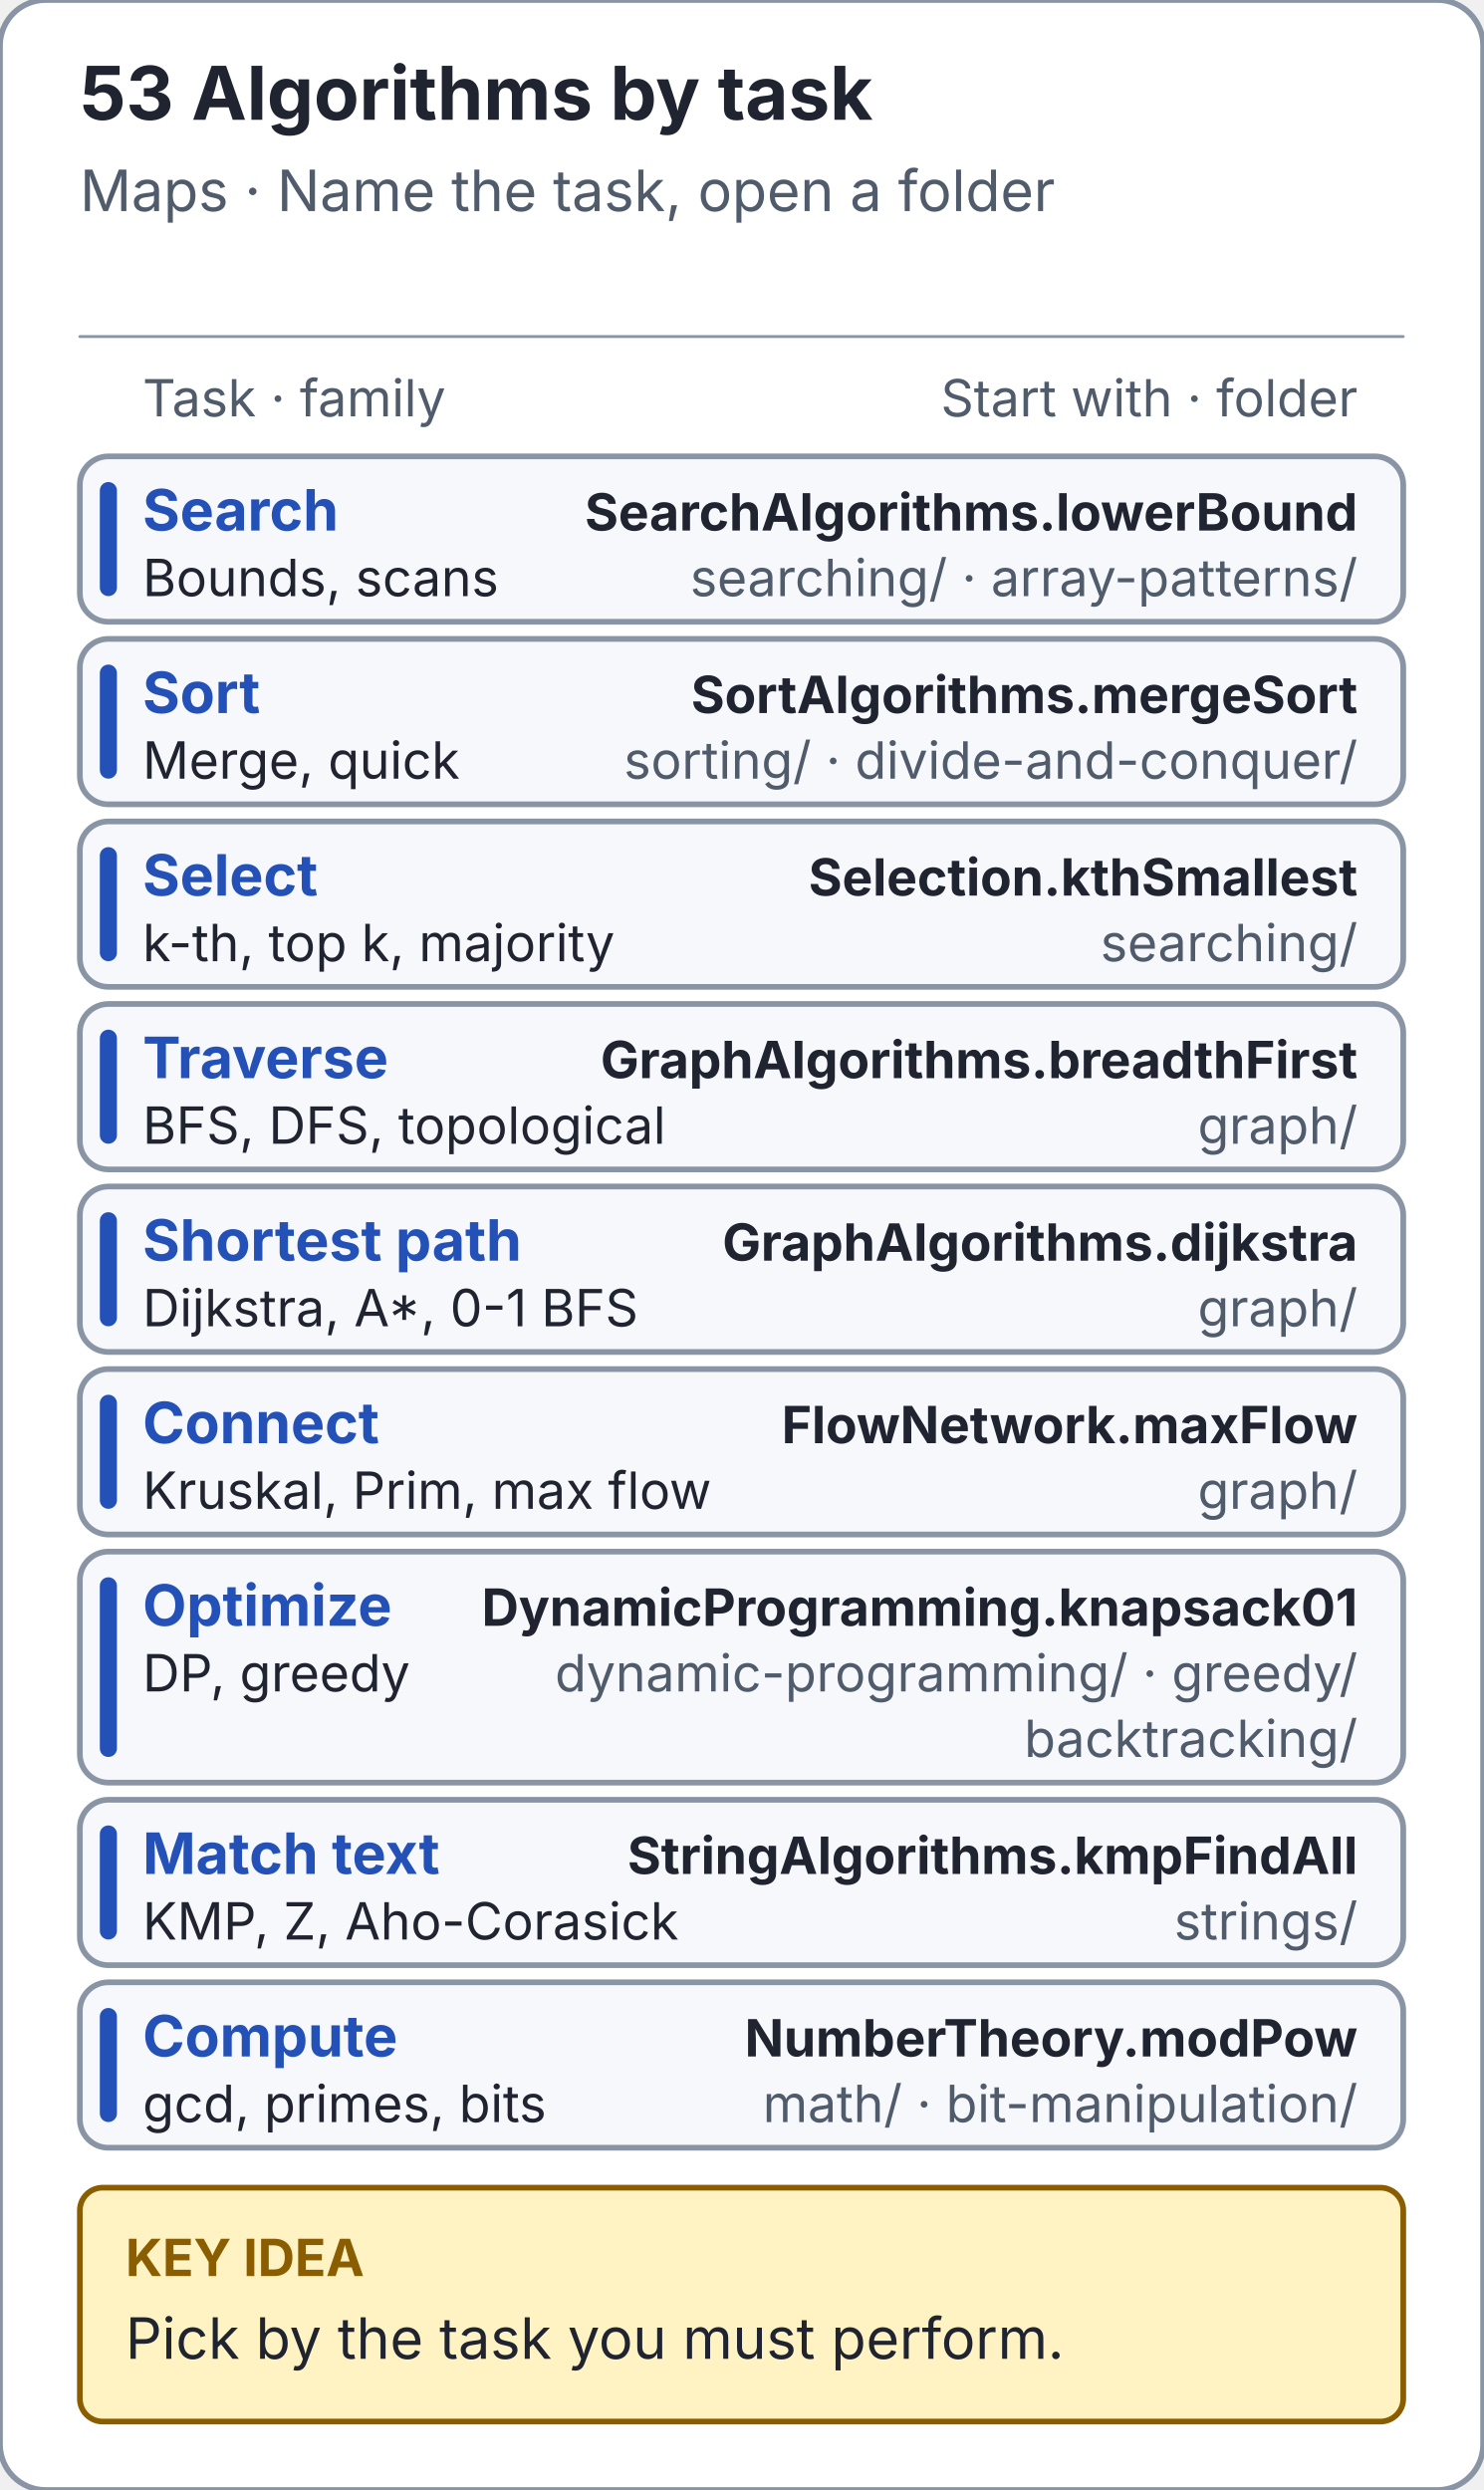
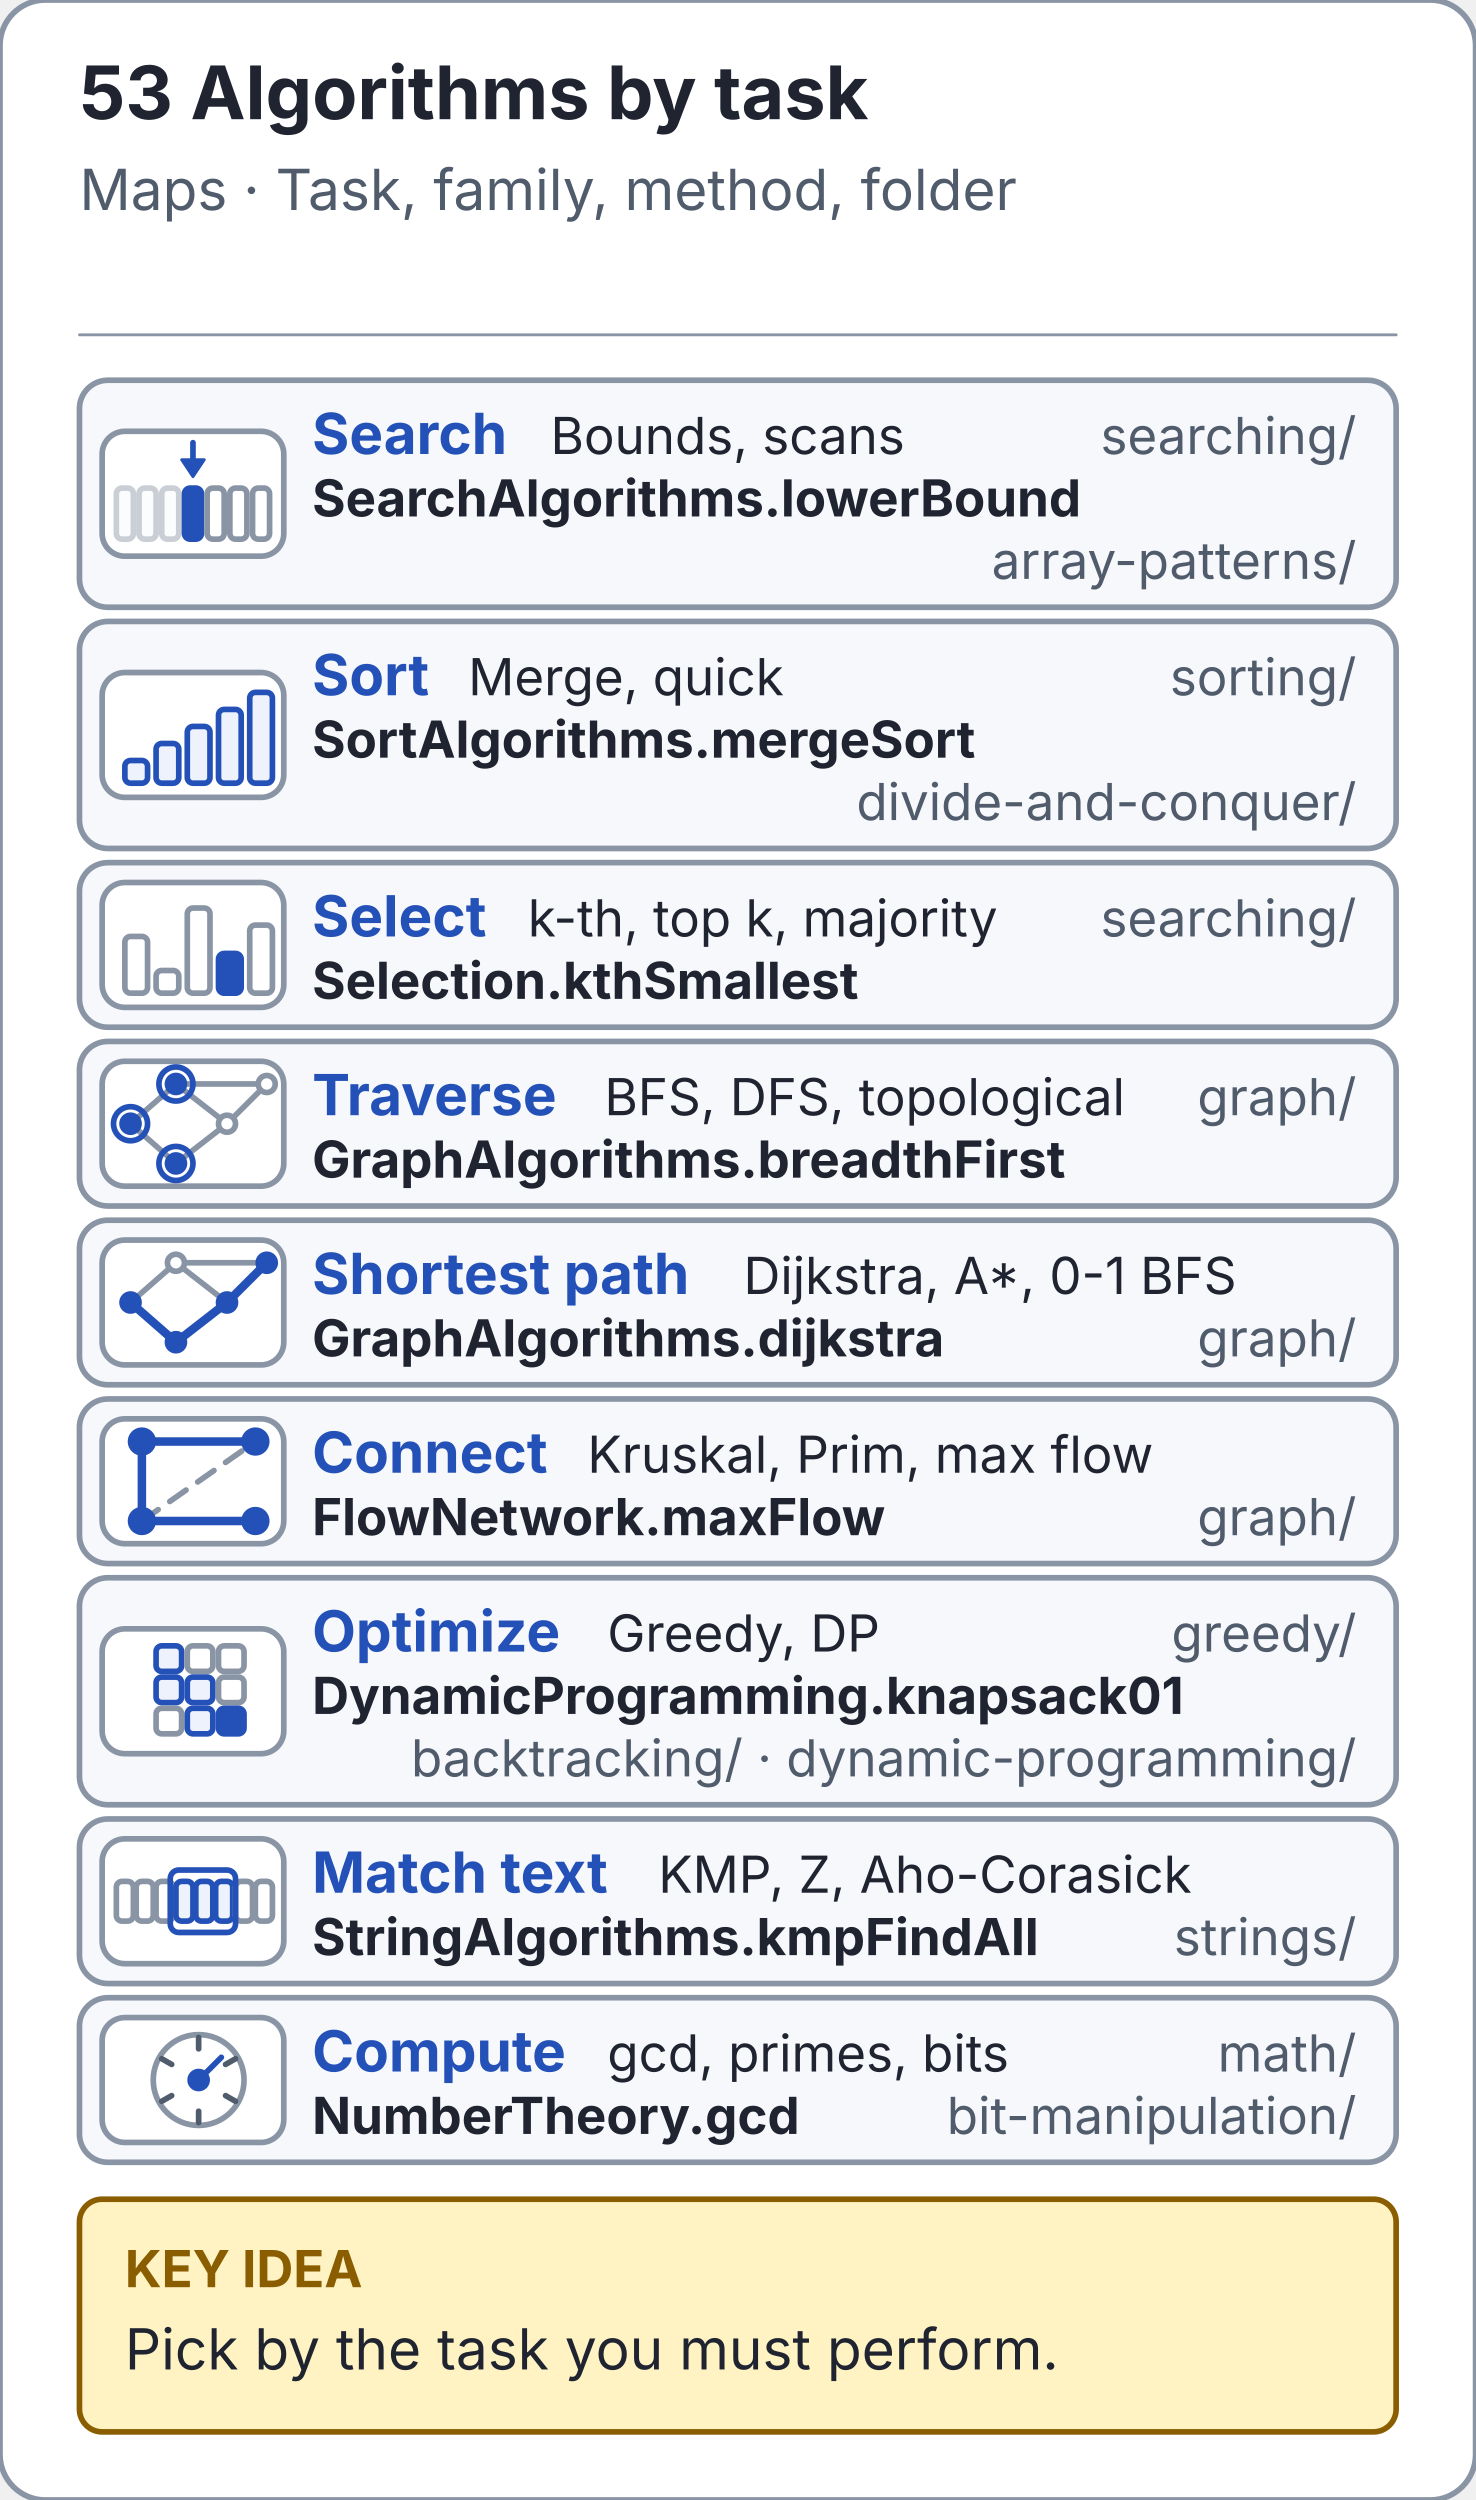
- <svg xmlns="http://www.w3.org/2000/svg" viewBox="0 0 520 873" width="520" height="873" role="img" aria-labelledby="title desc">
+ <svg xmlns="http://www.w3.org/2000/svg" viewBox="0 0 520 881" width="520" height="881" role="img" aria-labelledby="title desc">
  <style>text{font-family:system-ui,-apple-system,BlinkMacSystemFont,"Segoe UI",sans-serif} line,path{stroke-linecap:round;stroke-linejoin:round}</style>
  <defs>
    <marker id="algorithms-map-paper-arrow" markerWidth="9" markerHeight="9" refX="8" refY="4" orient="auto" markerUnits="userSpaceOnUse">
      <path d="M 0 0 L 8 4 L 0 8 Z" fill="#ffffff" />
    </marker>
    <marker id="algorithms-map-ink-arrow" markerWidth="9" markerHeight="9" refX="8" refY="4" orient="auto" markerUnits="userSpaceOnUse">
      <path d="M 0 0 L 8 4 L 0 8 Z" fill="#1f2430" />
    </marker>
    <marker id="algorithms-map-muted-arrow" markerWidth="9" markerHeight="9" refX="8" refY="4" orient="auto" markerUnits="userSpaceOnUse">
      <path d="M 0 0 L 8 4 L 0 8 Z" fill="#505b6b" />
    </marker>
    <marker id="algorithms-map-line-arrow" markerWidth="9" markerHeight="9" refX="8" refY="4" orient="auto" markerUnits="userSpaceOnUse">
      <path d="M 0 0 L 8 4 L 0 8 Z" fill="#8994a5" />
    </marker>
    <marker id="algorithms-map-blue-arrow" markerWidth="9" markerHeight="9" refX="8" refY="4" orient="auto" markerUnits="userSpaceOnUse">
      <path d="M 0 0 L 8 4 L 0 8 Z" fill="#2451b7" />
    </marker>
    <marker id="algorithms-map-soft-arrow" markerWidth="9" markerHeight="9" refX="8" refY="4" orient="auto" markerUnits="userSpaceOnUse">
      <path d="M 0 0 L 8 4 L 0 8 Z" fill="#edf2fc" />
    </marker>
    <marker id="algorithms-map-note-arrow" markerWidth="9" markerHeight="9" refX="8" refY="4" orient="auto" markerUnits="userSpaceOnUse">
      <path d="M 0 0 L 8 4 L 0 8 Z" fill="#fff3c4" />
    </marker>
    <marker id="algorithms-map-gold-arrow" markerWidth="9" markerHeight="9" refX="8" refY="4" orient="auto" markerUnits="userSpaceOnUse">
      <path d="M 0 0 L 8 4 L 0 8 Z" fill="#8a5e00" />
    </marker>
    <marker id="algorithms-map-red-arrow" markerWidth="9" markerHeight="9" refX="8" refY="4" orient="auto" markerUnits="userSpaceOnUse">
      <path d="M 0 0 L 8 4 L 0 8 Z" fill="#bd3026" />
    </marker>
    <marker id="algorithms-map-panel-arrow" markerWidth="9" markerHeight="9" refX="8" refY="4" orient="auto" markerUnits="userSpaceOnUse">
      <path d="M 0 0 L 8 4 L 0 8 Z" fill="#f6f8fb" />
    </marker>
    <marker id="algorithms-map-green-arrow" markerWidth="9" markerHeight="9" refX="8" refY="4" orient="auto" markerUnits="userSpaceOnUse">
      <path d="M 0 0 L 8 4 L 0 8 Z" fill="#1c6b3c" />
    </marker>
    <marker id="algorithms-map-mint-arrow" markerWidth="9" markerHeight="9" refX="8" refY="4" orient="auto" markerUnits="userSpaceOnUse">
      <path d="M 0 0 L 8 4 L 0 8 Z" fill="#e3f4e8" />
    </marker>
    <marker id="algorithms-map-violet-arrow" markerWidth="9" markerHeight="9" refX="8" refY="4" orient="auto" markerUnits="userSpaceOnUse">
      <path d="M 0 0 L 8 4 L 0 8 Z" fill="#6b3fb8" />
    </marker>
    <marker id="algorithms-map-lilac-arrow" markerWidth="9" markerHeight="9" refX="8" refY="4" orient="auto" markerUnits="userSpaceOnUse">
      <path d="M 0 0 L 8 4 L 0 8 Z" fill="#f0eafb" />
    </marker>
    <marker id="algorithms-map-rose-arrow" markerWidth="9" markerHeight="9" refX="8" refY="4" orient="auto" markerUnits="userSpaceOnUse">
      <path d="M 0 0 L 8 4 L 0 8 Z" fill="#fde9e7" />
    </marker>
  </defs>
-   <rect x="0" y="0" width="520" height="873" rx="16" fill="#ffffff" stroke="#8994a5" stroke-width="2" />
+   <rect x="0" y="0" width="520" height="881" rx="16" fill="#ffffff" stroke="#8994a5" stroke-width="2" />
  <text x="28" y="42" font-size="26" fill="#1f2430" text-anchor="start" font-weight="700">53  Algorithms by task</text>
-   <text x="28" y="74" font-size="20" fill="#505b6b" text-anchor="start" font-weight="400">Maps · Name the task, open a folder</text>
+   <text x="28" y="74" font-size="20" fill="#505b6b" text-anchor="start" font-weight="400">Maps · Task, family, method, folder</text>
  <line x1="28" y1="118" x2="492" y2="118" stroke="#8994a5" stroke-width="1" />
-   <text x="50" y="146" font-size="18" fill="#505b6b" text-anchor="start" font-weight="400">Task · family</text>
-   <text x="476" y="146" font-size="18" fill="#505b6b" text-anchor="end" font-weight="400">Start with · folder</text>
-   <rect x="28" y="160" width="464" height="58" rx="10" fill="#f6f8fb" stroke="#8994a5" stroke-width="2" />
-   <rect x="36" y="170" width="4" height="38" rx="2" fill="#2451b7" stroke="#2451b7" stroke-width="2" />
-   <text x="50" y="186" font-size="20" fill="#2451b7" text-anchor="start" font-weight="700">Search</text>
-   <text x="476" y="186" font-size="18" fill="#1f2430" text-anchor="end" font-weight="700">SearchAlgorithms.lowerBound</text>
-   <text x="50" y="209" font-size="18" fill="#1f2430" text-anchor="start" font-weight="400">Bounds, scans</text>
-   <text x="476" y="209" font-size="18" fill="#505b6b" text-anchor="end" font-weight="400">searching/ · array-patterns/</text>
-   <rect x="28" y="224" width="464" height="58" rx="10" fill="#f6f8fb" stroke="#8994a5" stroke-width="2" />
-   <rect x="36" y="234" width="4" height="38" rx="2" fill="#2451b7" stroke="#2451b7" stroke-width="2" />
-   <text x="50" y="250" font-size="20" fill="#2451b7" text-anchor="start" font-weight="700">Sort</text>
-   <text x="476" y="250" font-size="18" fill="#1f2430" text-anchor="end" font-weight="700">SortAlgorithms.mergeSort</text>
-   <text x="50" y="273" font-size="18" fill="#1f2430" text-anchor="start" font-weight="400">Merge, quick</text>
-   <text x="476" y="273" font-size="18" fill="#505b6b" text-anchor="end" font-weight="400">sorting/ · divide-and-conquer/</text>
-   <rect x="28" y="288" width="464" height="58" rx="10" fill="#f6f8fb" stroke="#8994a5" stroke-width="2" />
-   <rect x="36" y="298" width="4" height="38" rx="2" fill="#2451b7" stroke="#2451b7" stroke-width="2" />
-   <text x="50" y="314" font-size="20" fill="#2451b7" text-anchor="start" font-weight="700">Select</text>
-   <text x="476" y="314" font-size="18" fill="#1f2430" text-anchor="end" font-weight="700">Selection.kthSmallest</text>
-   <text x="50" y="337" font-size="18" fill="#1f2430" text-anchor="start" font-weight="400">k-th, top k, majority</text>
-   <text x="476" y="337" font-size="18" fill="#505b6b" text-anchor="end" font-weight="400">searching/</text>
-   <rect x="28" y="352" width="464" height="58" rx="10" fill="#f6f8fb" stroke="#8994a5" stroke-width="2" />
-   <rect x="36" y="362" width="4" height="38" rx="2" fill="#2451b7" stroke="#2451b7" stroke-width="2" />
-   <text x="50" y="378" font-size="20" fill="#2451b7" text-anchor="start" font-weight="700">Traverse</text>
-   <text x="476" y="378" font-size="18" fill="#1f2430" text-anchor="end" font-weight="700">GraphAlgorithms.breadthFirst</text>
-   <text x="50" y="401" font-size="18" fill="#1f2430" text-anchor="start" font-weight="400">BFS, DFS, topological</text>
-   <text x="476" y="401" font-size="18" fill="#505b6b" text-anchor="end" font-weight="400">graph/</text>
-   <rect x="28" y="416" width="464" height="58" rx="10" fill="#f6f8fb" stroke="#8994a5" stroke-width="2" />
-   <rect x="36" y="426" width="4" height="38" rx="2" fill="#2451b7" stroke="#2451b7" stroke-width="2" />
-   <text x="50" y="442" font-size="20" fill="#2451b7" text-anchor="start" font-weight="700">Shortest path</text>
-   <text x="476" y="442" font-size="18" fill="#1f2430" text-anchor="end" font-weight="700">GraphAlgorithms.dijkstra</text>
-   <text x="50" y="465" font-size="18" fill="#1f2430" text-anchor="start" font-weight="400">Dijkstra, A*, 0-1 BFS</text>
-   <text x="476" y="465" font-size="18" fill="#505b6b" text-anchor="end" font-weight="400">graph/</text>
-   <rect x="28" y="480" width="464" height="58" rx="10" fill="#f6f8fb" stroke="#8994a5" stroke-width="2" />
-   <rect x="36" y="490" width="4" height="38" rx="2" fill="#2451b7" stroke="#2451b7" stroke-width="2" />
-   <text x="50" y="506" font-size="20" fill="#2451b7" text-anchor="start" font-weight="700">Connect</text>
-   <text x="476" y="506" font-size="18" fill="#1f2430" text-anchor="end" font-weight="700">FlowNetwork.maxFlow</text>
-   <text x="50" y="529" font-size="18" fill="#1f2430" text-anchor="start" font-weight="400">Kruskal, Prim, max flow</text>
-   <text x="476" y="529" font-size="18" fill="#505b6b" text-anchor="end" font-weight="400">graph/</text>
-   <rect x="28" y="544" width="464" height="81" rx="10" fill="#f6f8fb" stroke="#8994a5" stroke-width="2" />
-   <rect x="36" y="554" width="4" height="61" rx="2" fill="#2451b7" stroke="#2451b7" stroke-width="2" />
-   <text x="50" y="570" font-size="20" fill="#2451b7" text-anchor="start" font-weight="700">Optimize</text>
-   <text x="476" y="570" font-size="18" fill="#1f2430" text-anchor="end" font-weight="700">DynamicProgramming.knapsack01</text>
-   <text x="50" y="593" font-size="18" fill="#1f2430" text-anchor="start" font-weight="400">DP, greedy</text>
-   <text x="476" y="593" font-size="18" fill="#505b6b" text-anchor="end" font-weight="400">dynamic-programming/ · greedy/</text>
-   <text x="476" y="616" font-size="18" fill="#505b6b" text-anchor="end" font-weight="400">backtracking/</text>
-   <rect x="28" y="631" width="464" height="58" rx="10" fill="#f6f8fb" stroke="#8994a5" stroke-width="2" />
-   <rect x="36" y="641" width="4" height="38" rx="2" fill="#2451b7" stroke="#2451b7" stroke-width="2" />
-   <text x="50" y="657" font-size="20" fill="#2451b7" text-anchor="start" font-weight="700">Match text</text>
-   <text x="476" y="657" font-size="18" fill="#1f2430" text-anchor="end" font-weight="700">StringAlgorithms.kmpFindAll</text>
-   <text x="50" y="680" font-size="18" fill="#1f2430" text-anchor="start" font-weight="400">KMP, Z, Aho-Corasick</text>
-   <text x="476" y="680" font-size="18" fill="#505b6b" text-anchor="end" font-weight="400">strings/</text>
-   <rect x="28" y="695" width="464" height="58" rx="10" fill="#f6f8fb" stroke="#8994a5" stroke-width="2" />
-   <rect x="36" y="705" width="4" height="38" rx="2" fill="#2451b7" stroke="#2451b7" stroke-width="2" />
-   <text x="50" y="721" font-size="20" fill="#2451b7" text-anchor="start" font-weight="700">Compute</text>
-   <text x="476" y="721" font-size="18" fill="#1f2430" text-anchor="end" font-weight="700">NumberTheory.modPow</text>
-   <text x="50" y="744" font-size="18" fill="#1f2430" text-anchor="start" font-weight="400">gcd, primes, bits</text>
-   <text x="476" y="744" font-size="18" fill="#505b6b" text-anchor="end" font-weight="400">math/ · bit-manipulation/</text>
-   <rect x="28" y="767" width="464" height="82" rx="8" fill="#fff3c4" stroke="#8a5e00" stroke-width="2" />
-   <text x="44" y="798" font-size="18" fill="#8a5e00" text-anchor="start" font-weight="700">KEY IDEA</text>
-   <text x="44" y="827" font-size="20" fill="#1f2430" text-anchor="start" font-weight="400">Pick by the task you must perform.</text>
+   <rect x="28" y="134" width="464" height="80" rx="10" fill="#f6f8fb" stroke="#8994a5" stroke-width="2" />
+   <rect x="36" y="152" width="64" height="44" rx="8" fill="#ffffff" stroke="#8994a5" stroke-width="2" />
+   <rect x="41" y="172" width="6" height="18" rx="2" fill="#f6f8fb" stroke="#8994a5" stroke-width="2" opacity="0.45" />
+   <rect x="49" y="172" width="6" height="18" rx="2" fill="#f6f8fb" stroke="#8994a5" stroke-width="2" opacity="0.45" />
+   <rect x="57" y="172" width="6" height="18" rx="2" fill="#f6f8fb" stroke="#8994a5" stroke-width="2" opacity="0.45" />
+   <rect x="65" y="172" width="6" height="18" rx="2" fill="#2451b7" stroke="#2451b7" stroke-width="2" />
+   <rect x="73" y="172" width="6" height="18" rx="2" fill="#ffffff" stroke="#8994a5" stroke-width="2" />
+   <rect x="81" y="172" width="6" height="18" rx="2" fill="#ffffff" stroke="#8994a5" stroke-width="2" />
+   <rect x="89" y="172" width="6" height="18" rx="2" fill="#ffffff" stroke="#8994a5" stroke-width="2" />
+   <line x1="68" y1="156" x2="68" y2="162" stroke="#2451b7" stroke-width="2" />
+   <path d="M 68 168 L 64 162 L 72 162 Z" fill="#2451b7" stroke="#2451b7" stroke-width="1" />
+   <text x="110" y="160" font-size="20" fill="#2451b7" text-anchor="start" font-weight="700">Search</text>
+   <text x="194" y="160" font-size="18" fill="#1f2430" text-anchor="start" font-weight="400">Bounds, scans</text>
+   <text x="110" y="182" font-size="18" fill="#1f2430" text-anchor="start" font-weight="700">SearchAlgorithms.lowerBound</text>
+   <text x="478" y="160" font-size="18" fill="#505b6b" text-anchor="end" font-weight="400">searching/</text>
+   <text x="478" y="204" font-size="18" fill="#505b6b" text-anchor="end" font-weight="400">array-patterns/</text>
+   <rect x="28" y="219" width="464" height="80" rx="10" fill="#f6f8fb" stroke="#8994a5" stroke-width="2" />
+   <rect x="36" y="237" width="64" height="44" rx="8" fill="#ffffff" stroke="#8994a5" stroke-width="2" />
+   <rect x="44" y="268" width="8" height="8" rx="2" fill="#edf2fc" stroke="#2451b7" stroke-width="2" />
+   <rect x="55" y="262" width="8" height="14" rx="2" fill="#edf2fc" stroke="#2451b7" stroke-width="2" />
+   <rect x="66" y="256" width="8" height="20" rx="2" fill="#edf2fc" stroke="#2451b7" stroke-width="2" />
+   <rect x="77" y="250" width="8" height="26" rx="2" fill="#edf2fc" stroke="#2451b7" stroke-width="2" />
+   <rect x="88" y="244" width="8" height="32" rx="2" fill="#edf2fc" stroke="#2451b7" stroke-width="2" />
+   <text x="110" y="245" font-size="20" fill="#2451b7" text-anchor="start" font-weight="700">Sort</text>
+   <text x="165" y="245" font-size="18" fill="#1f2430" text-anchor="start" font-weight="400">Merge, quick</text>
+   <text x="110" y="267" font-size="18" fill="#1f2430" text-anchor="start" font-weight="700">SortAlgorithms.mergeSort</text>
+   <text x="478" y="245" font-size="18" fill="#505b6b" text-anchor="end" font-weight="400">sorting/</text>
+   <text x="478" y="289" font-size="18" fill="#505b6b" text-anchor="end" font-weight="400">divide-and-conquer/</text>
+   <rect x="28" y="304" width="464" height="58" rx="10" fill="#f6f8fb" stroke="#8994a5" stroke-width="2" />
+   <rect x="36" y="311" width="64" height="44" rx="8" fill="#ffffff" stroke="#8994a5" stroke-width="2" />
+   <rect x="44" y="330" width="8" height="20" rx="2" fill="#ffffff" stroke="#8994a5" stroke-width="2" />
+   <rect x="55" y="342" width="8" height="8" rx="2" fill="#ffffff" stroke="#8994a5" stroke-width="2" />
+   <rect x="66" y="320" width="8" height="30" rx="2" fill="#ffffff" stroke="#8994a5" stroke-width="2" />
+   <rect x="77" y="336" width="8" height="14" rx="2" fill="#2451b7" stroke="#2451b7" stroke-width="2" />
+   <rect x="88" y="326" width="8" height="24" rx="2" fill="#ffffff" stroke="#8994a5" stroke-width="2" />
+   <text x="110" y="330" font-size="20" fill="#2451b7" text-anchor="start" font-weight="700">Select</text>
+   <text x="186" y="330" font-size="18" fill="#1f2430" text-anchor="start" font-weight="400">k-th, top k, majority</text>
+   <text x="110" y="352" font-size="18" fill="#1f2430" text-anchor="start" font-weight="700">Selection.kthSmallest</text>
+   <text x="478" y="330" font-size="18" fill="#505b6b" text-anchor="end" font-weight="400">searching/</text>
+   <rect x="28" y="367" width="464" height="58" rx="10" fill="#f6f8fb" stroke="#8994a5" stroke-width="2" />
+   <rect x="36" y="374" width="64" height="44" rx="8" fill="#ffffff" stroke="#8994a5" stroke-width="2" />
+   <line x1="46" y1="396" x2="62" y2="382" stroke="#8994a5" stroke-width="2" />
+   <line x1="46" y1="396" x2="62" y2="410" stroke="#8994a5" stroke-width="2" />
+   <line x1="62" y1="382" x2="80" y2="396" stroke="#8994a5" stroke-width="2" />
+   <line x1="62" y1="410" x2="80" y2="396" stroke="#8994a5" stroke-width="2" />
+   <line x1="80" y1="396" x2="94" y2="382" stroke="#8994a5" stroke-width="2" />
+   <line x1="62" y1="382" x2="94" y2="382" stroke="#8994a5" stroke-width="2" />
+   <circle cx="46" cy="396" r="6" fill="none" stroke="#2451b7" stroke-width="2" />
+   <circle cx="46" cy="396" r="3" fill="#2451b7" stroke="#2451b7" stroke-width="2" />
+   <circle cx="62" cy="382" r="6" fill="none" stroke="#2451b7" stroke-width="2" />
+   <circle cx="62" cy="382" r="3" fill="#2451b7" stroke="#2451b7" stroke-width="2" />
+   <circle cx="62" cy="410" r="6" fill="none" stroke="#2451b7" stroke-width="2" />
+   <circle cx="62" cy="410" r="3" fill="#2451b7" stroke="#2451b7" stroke-width="2" />
+   <circle cx="80" cy="396" r="3" fill="#ffffff" stroke="#8994a5" stroke-width="2" />
+   <circle cx="94" cy="382" r="3" fill="#ffffff" stroke="#8994a5" stroke-width="2" />
+   <text x="110" y="393" font-size="20" fill="#2451b7" text-anchor="start" font-weight="700">Traverse</text>
+   <text x="213" y="393" font-size="18" fill="#1f2430" text-anchor="start" font-weight="400">BFS, DFS, topological</text>
+   <text x="110" y="415" font-size="18" fill="#1f2430" text-anchor="start" font-weight="700">GraphAlgorithms.breadthFirst</text>
+   <text x="478" y="393" font-size="18" fill="#505b6b" text-anchor="end" font-weight="400">graph/</text>
+   <rect x="28" y="430" width="464" height="58" rx="10" fill="#f6f8fb" stroke="#8994a5" stroke-width="2" />
+   <rect x="36" y="437" width="64" height="44" rx="8" fill="#ffffff" stroke="#8994a5" stroke-width="2" />
+   <line x1="46" y1="459" x2="62" y2="445" stroke="#8994a5" stroke-width="2" />
+   <line x1="46" y1="459" x2="62" y2="473" stroke="#2451b7" stroke-width="3" />
+   <line x1="62" y1="445" x2="80" y2="459" stroke="#8994a5" stroke-width="2" />
+   <line x1="62" y1="473" x2="80" y2="459" stroke="#2451b7" stroke-width="3" />
+   <line x1="80" y1="459" x2="94" y2="445" stroke="#2451b7" stroke-width="3" />
+   <line x1="62" y1="445" x2="94" y2="445" stroke="#8994a5" stroke-width="2" />
+   <circle cx="46" cy="459" r="3" fill="#2451b7" stroke="#2451b7" stroke-width="2" />
+   <circle cx="62" cy="445" r="3" fill="#ffffff" stroke="#8994a5" stroke-width="2" />
+   <circle cx="62" cy="473" r="3" fill="#2451b7" stroke="#2451b7" stroke-width="2" />
+   <circle cx="80" cy="459" r="3" fill="#2451b7" stroke="#2451b7" stroke-width="2" />
+   <circle cx="94" cy="445" r="3" fill="#2451b7" stroke="#2451b7" stroke-width="2" />
+   <text x="110" y="456" font-size="20" fill="#2451b7" text-anchor="start" font-weight="700">Shortest path</text>
+   <text x="262" y="456" font-size="18" fill="#1f2430" text-anchor="start" font-weight="400">Dijkstra, A*, 0-1 BFS</text>
+   <text x="110" y="478" font-size="18" fill="#1f2430" text-anchor="start" font-weight="700">GraphAlgorithms.dijkstra</text>
+   <text x="478" y="478" font-size="18" fill="#505b6b" text-anchor="end" font-weight="400">graph/</text>
+   <rect x="28" y="493" width="464" height="58" rx="10" fill="#f6f8fb" stroke="#8994a5" stroke-width="2" />
+   <rect x="36" y="500" width="64" height="44" rx="8" fill="#ffffff" stroke="#8994a5" stroke-width="2" />
+   <line x1="50" y1="536" x2="90" y2="508" stroke="#8994a5" stroke-width="2" stroke-dasharray="7 5" />
+   <line x1="50" y1="508" x2="90" y2="508" stroke="#2451b7" stroke-width="3" />
+   <line x1="50" y1="508" x2="50" y2="536" stroke="#2451b7" stroke-width="3" />
+   <line x1="50" y1="536" x2="90" y2="536" stroke="#2451b7" stroke-width="3" />
+   <circle cx="50" cy="508" r="4" fill="#2451b7" stroke="#2451b7" stroke-width="2" />
+   <circle cx="90" cy="508" r="4" fill="#2451b7" stroke="#2451b7" stroke-width="2" />
+   <circle cx="50" cy="536" r="4" fill="#2451b7" stroke="#2451b7" stroke-width="2" />
+   <circle cx="90" cy="536" r="4" fill="#2451b7" stroke="#2451b7" stroke-width="2" />
+   <text x="110" y="519" font-size="20" fill="#2451b7" text-anchor="start" font-weight="700">Connect</text>
+   <text x="207" y="519" font-size="18" fill="#1f2430" text-anchor="start" font-weight="400">Kruskal, Prim, max flow</text>
+   <text x="110" y="541" font-size="18" fill="#1f2430" text-anchor="start" font-weight="700">FlowNetwork.maxFlow</text>
+   <text x="478" y="541" font-size="18" fill="#505b6b" text-anchor="end" font-weight="400">graph/</text>
+   <rect x="28" y="556" width="464" height="80" rx="10" fill="#f6f8fb" stroke="#8994a5" stroke-width="2" />
+   <rect x="36" y="574" width="64" height="44" rx="8" fill="#ffffff" stroke="#8994a5" stroke-width="2" />
+   <rect x="55" y="580" width="9" height="9" rx="2" fill="#edf2fc" stroke="#2451b7" stroke-width="2" />
+   <rect x="66" y="580" width="9" height="9" rx="2" fill="#ffffff" stroke="#8994a5" stroke-width="2" />
+   <rect x="77" y="580" width="9" height="9" rx="2" fill="#ffffff" stroke="#8994a5" stroke-width="2" />
+   <rect x="55" y="591" width="9" height="9" rx="2" fill="#edf2fc" stroke="#2451b7" stroke-width="2" />
+   <rect x="66" y="591" width="9" height="9" rx="2" fill="#edf2fc" stroke="#2451b7" stroke-width="2" />
+   <rect x="77" y="591" width="9" height="9" rx="2" fill="#ffffff" stroke="#8994a5" stroke-width="2" />
+   <rect x="55" y="602" width="9" height="9" rx="2" fill="#ffffff" stroke="#8994a5" stroke-width="2" />
+   <rect x="66" y="602" width="9" height="9" rx="2" fill="#edf2fc" stroke="#2451b7" stroke-width="2" />
+   <rect x="77" y="602" width="9" height="9" rx="2" fill="#2451b7" stroke="#2451b7" stroke-width="2" />
+   <text x="110" y="582" font-size="20" fill="#2451b7" text-anchor="start" font-weight="700">Optimize</text>
+   <text x="214" y="582" font-size="18" fill="#1f2430" text-anchor="start" font-weight="400">Greedy, DP</text>
+   <text x="110" y="604" font-size="18" fill="#1f2430" text-anchor="start" font-weight="700">DynamicProgramming.knapsack01</text>
+   <text x="478" y="582" font-size="18" fill="#505b6b" text-anchor="end" font-weight="400">greedy/</text>
+   <text x="478" y="626" font-size="18" fill="#505b6b" text-anchor="end" font-weight="400">backtracking/ · dynamic-programming/</text>
+   <rect x="28" y="641" width="464" height="58" rx="10" fill="#f6f8fb" stroke="#8994a5" stroke-width="2" />
+   <rect x="36" y="648" width="64" height="44" rx="8" fill="#ffffff" stroke="#8994a5" stroke-width="2" />
+   <rect x="41" y="663" width="6" height="14" rx="2" fill="#ffffff" stroke="#8994a5" stroke-width="2" />
+   <rect x="48" y="663" width="6" height="14" rx="2" fill="#ffffff" stroke="#8994a5" stroke-width="2" />
+   <rect x="55" y="663" width="6" height="14" rx="2" fill="#ffffff" stroke="#8994a5" stroke-width="2" />
+   <rect x="62" y="663" width="6" height="14" rx="2" fill="#edf2fc" stroke="#2451b7" stroke-width="2" />
+   <rect x="69" y="663" width="6" height="14" rx="2" fill="#edf2fc" stroke="#2451b7" stroke-width="2" />
+   <rect x="76" y="663" width="6" height="14" rx="2" fill="#edf2fc" stroke="#2451b7" stroke-width="2" />
+   <rect x="83" y="663" width="6" height="14" rx="2" fill="#ffffff" stroke="#8994a5" stroke-width="2" />
+   <rect x="90" y="663" width="6" height="14" rx="2" fill="#ffffff" stroke="#8994a5" stroke-width="2" />
+   <rect x="60" y="659" width="23" height="22" rx="3" fill="none" stroke="#2451b7" stroke-width="2" />
+   <text x="110" y="667" font-size="20" fill="#2451b7" text-anchor="start" font-weight="700">Match text</text>
+   <text x="232" y="667" font-size="18" fill="#1f2430" text-anchor="start" font-weight="400">KMP, Z, Aho-Corasick</text>
+   <text x="110" y="689" font-size="18" fill="#1f2430" text-anchor="start" font-weight="700">StringAlgorithms.kmpFindAll</text>
+   <text x="478" y="689" font-size="18" fill="#505b6b" text-anchor="end" font-weight="400">strings/</text>
+   <rect x="28" y="704" width="464" height="58" rx="10" fill="#f6f8fb" stroke="#8994a5" stroke-width="2" />
+   <rect x="36" y="711" width="64" height="44" rx="8" fill="#ffffff" stroke="#8994a5" stroke-width="2" />
+   <circle cx="70" cy="733" r="16" fill="#ffffff" stroke="#8994a5" stroke-width="2" />
+   <line x1="70" y1="722" x2="70" y2="718" stroke="#505b6b" stroke-width="2" />
+   <line x1="79.5" y1="727.5" x2="83.0" y2="725.5" stroke="#505b6b" stroke-width="2" />
+   <line x1="79.5" y1="738.5" x2="83.0" y2="740.5" stroke="#505b6b" stroke-width="2" />
+   <line x1="70" y1="744" x2="70" y2="748" stroke="#505b6b" stroke-width="2" />
+   <line x1="60.5" y1="738.5" x2="57.0" y2="740.5" stroke="#505b6b" stroke-width="2" />
+   <line x1="60.5" y1="727.5" x2="57.0" y2="725.5" stroke="#505b6b" stroke-width="2" />
+   <line x1="70" y1="733" x2="78" y2="725" stroke="#2451b7" stroke-width="2" />
+   <circle cx="70" cy="733" r="3" fill="#2451b7" stroke="#2451b7" stroke-width="2" />
+   <text x="110" y="730" font-size="20" fill="#2451b7" text-anchor="start" font-weight="700">Compute</text>
+   <text x="214" y="730" font-size="18" fill="#1f2430" text-anchor="start" font-weight="400">gcd, primes, bits</text>
+   <text x="110" y="752" font-size="18" fill="#1f2430" text-anchor="start" font-weight="700">NumberTheory.gcd</text>
+   <text x="478" y="730" font-size="18" fill="#505b6b" text-anchor="end" font-weight="400">math/</text>
+   <text x="478" y="752" font-size="18" fill="#505b6b" text-anchor="end" font-weight="400">bit-manipulation/</text>
+   <rect x="28" y="775" width="464" height="82" rx="8" fill="#fff3c4" stroke="#8a5e00" stroke-width="2" />
+   <text x="44" y="806" font-size="18" fill="#8a5e00" text-anchor="start" font-weight="700">KEY IDEA</text>
+   <text x="44" y="835" font-size="20" fill="#1f2430" text-anchor="start" font-weight="400">Pick by the task you must perform.</text>
</svg>
